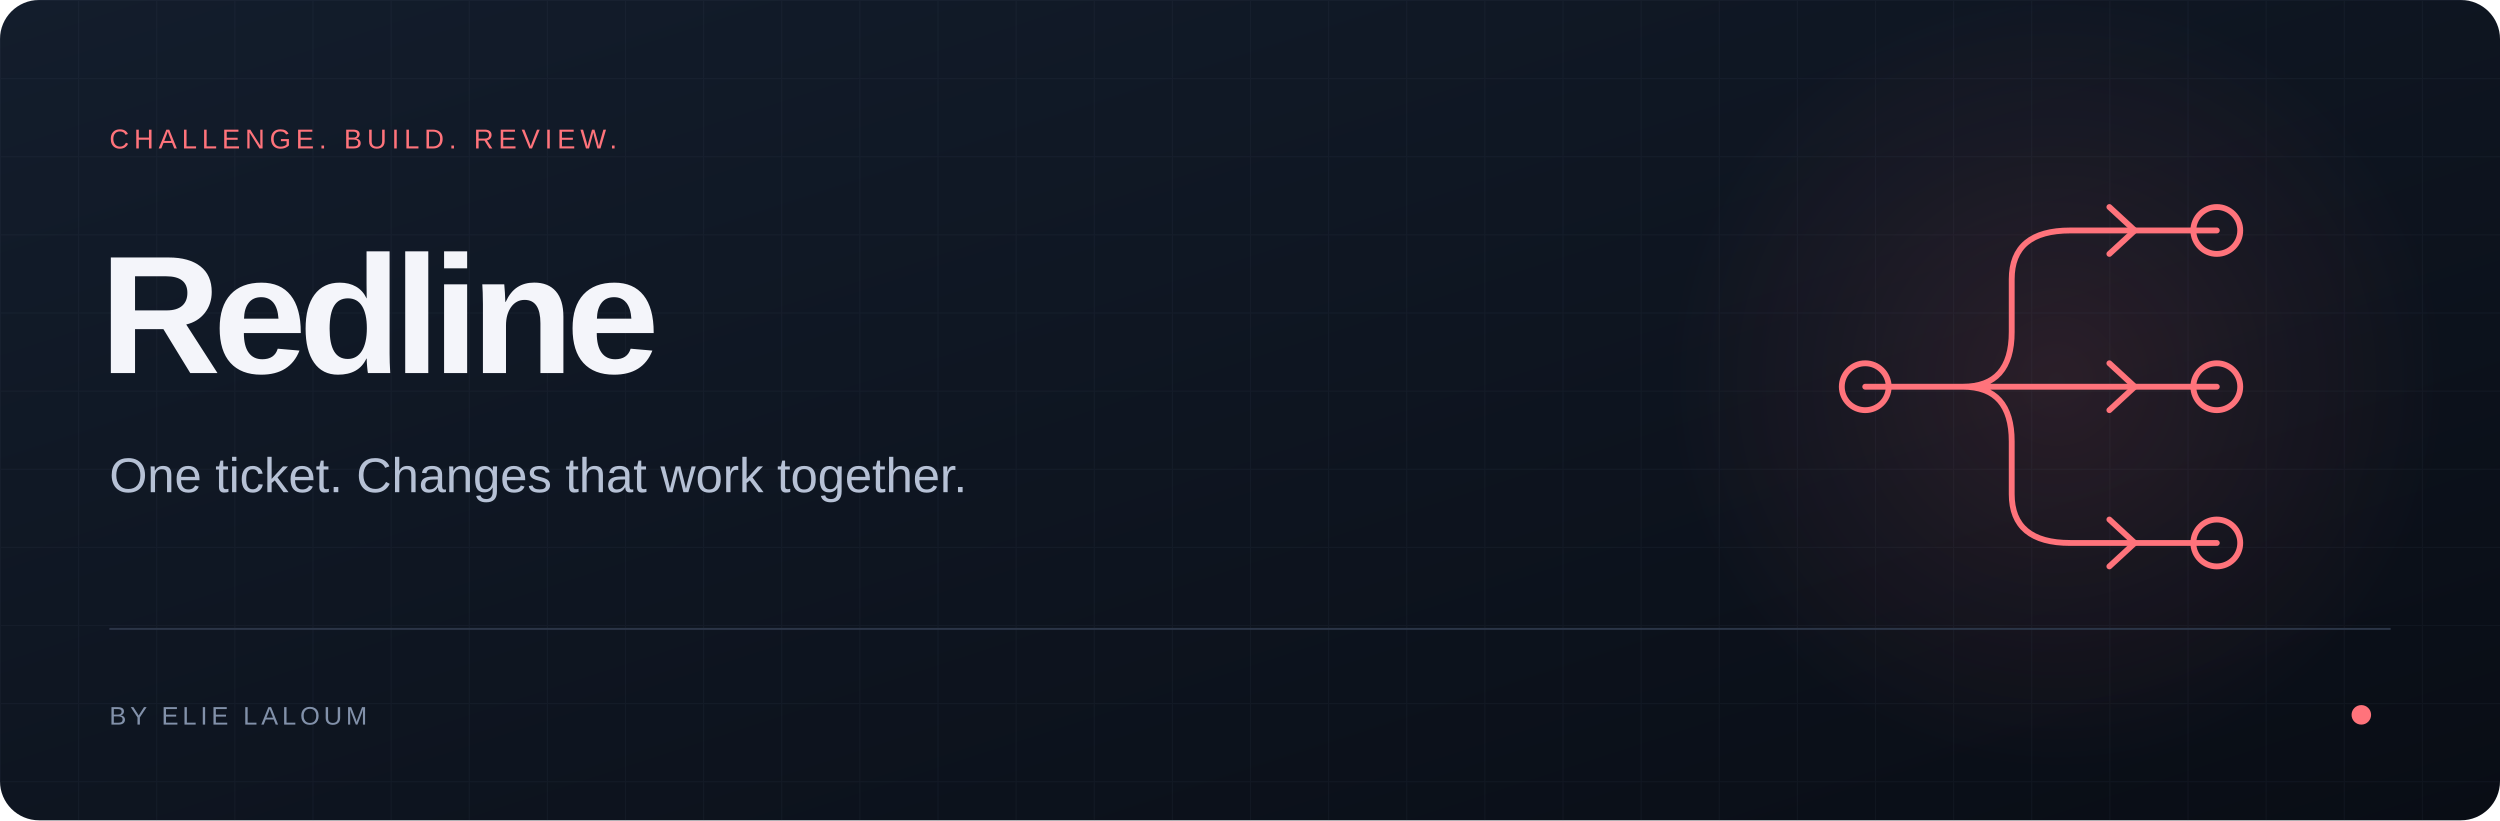
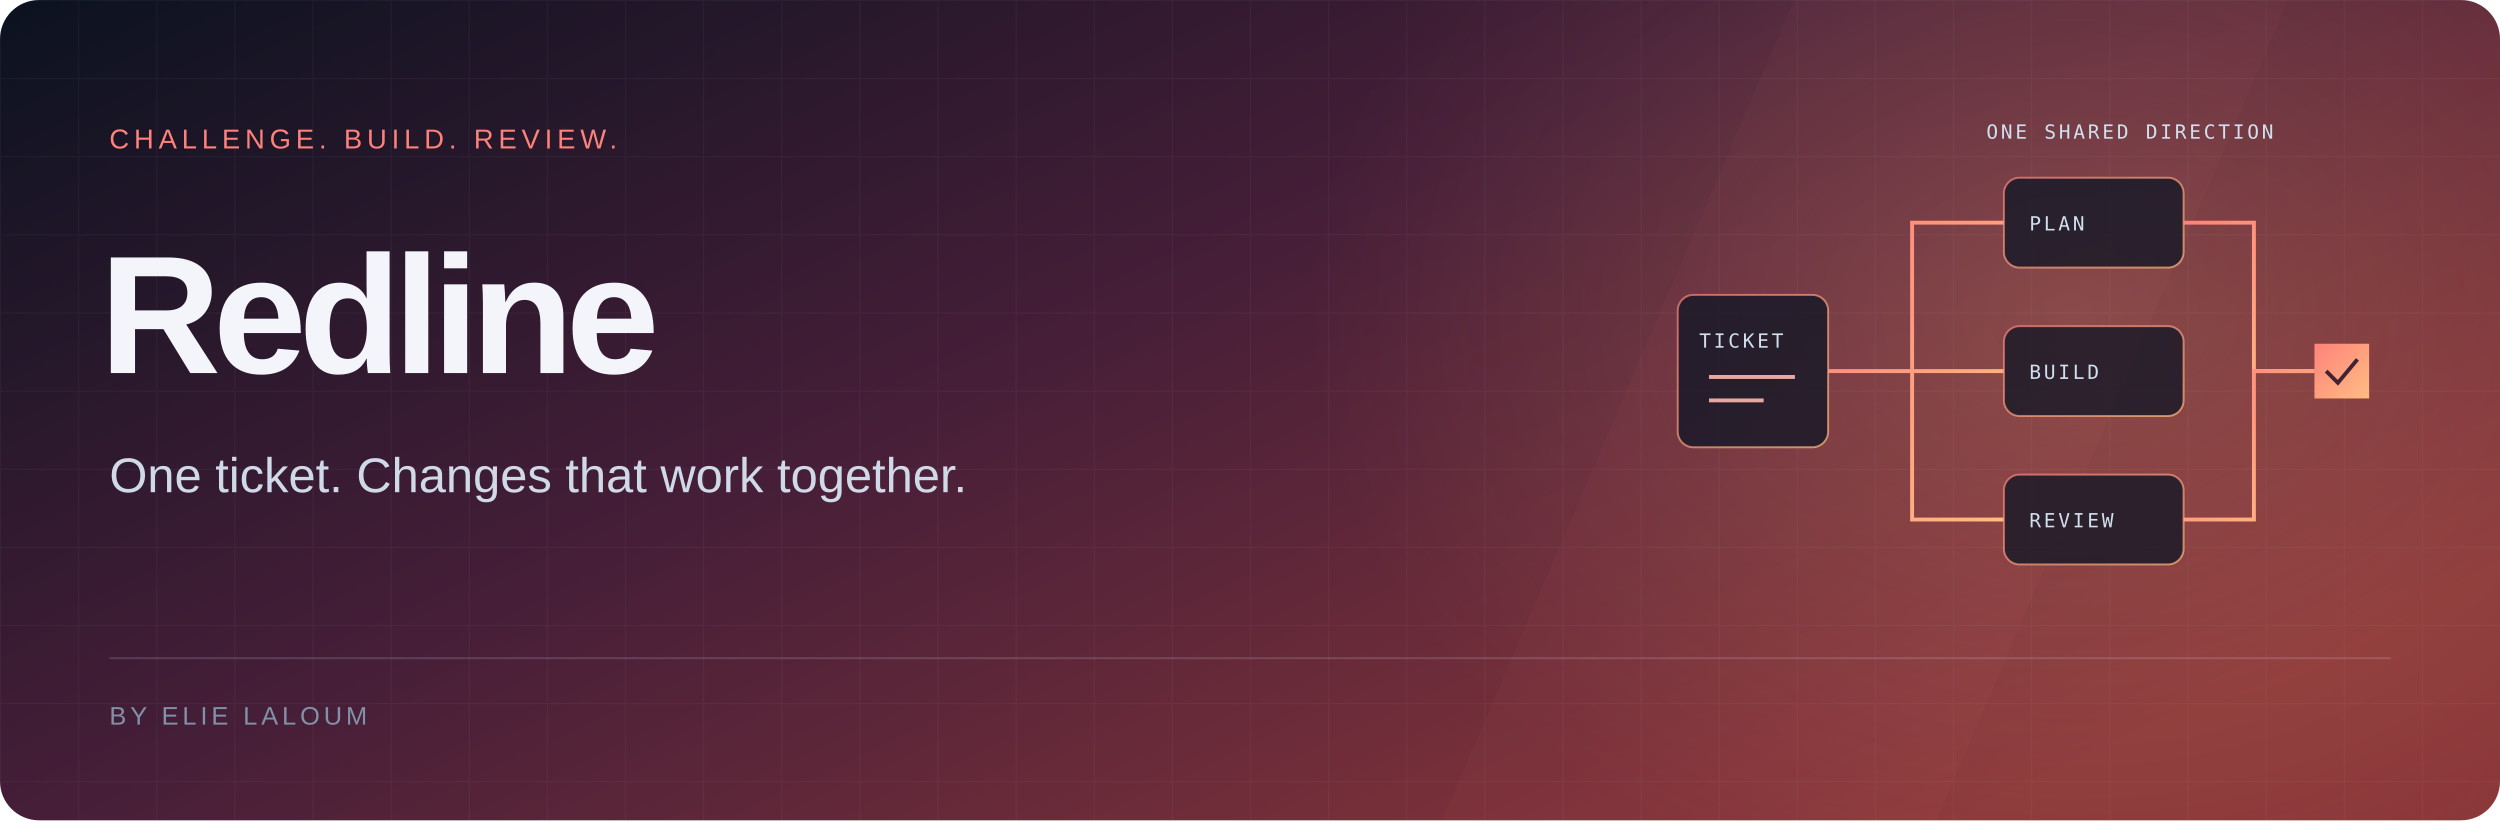
<svg xmlns="http://www.w3.org/2000/svg" width="1280" height="420" viewBox="0 0 1280 420">
  <defs>
-     <linearGradient id="bg" x2="1" y2="1">
-       <stop stop-color="#131d2c" />
-       <stop offset="1" stop-color="#090d15" />
+     <linearGradient id="bg" x1="0" y1="0" x2="1" y2=".7">
+       <stop stop-color="#0b1220" />
+       <stop offset=".48" stop-color="#461e38" />
+       <stop offset="1" stop-color="#8b373a" />
    </linearGradient>
-     <radialGradient id="glow">
-       <stop stop-color="#ff737b" stop-opacity=".12" />
-       <stop offset="1" stop-color="#ff737b" stop-opacity="0" />
+     <linearGradient id="ink" x1="0" y1="0" x2="1" y2="1">
+       <stop stop-color="#ff827a" />
+       <stop offset="1" stop-color="#ffbd83" />
+     </linearGradient>
+     <radialGradient id="halo">
+       <stop stop-color="#ffbd83" stop-opacity=".2" />
+       <stop offset="1" stop-color="#ffbd83" stop-opacity="0" />
    </radialGradient>
    <pattern id="grid" width="40" height="40" patternUnits="userSpaceOnUse">
-       <path d="M40 0H0V40" fill="none" stroke="#637591" stroke-opacity=".075" />
+       <path d="M40 0H0V40" fill="none" stroke="#d3def5" stroke-opacity=".045" />
    </pattern>
+     <clipPath id="edge">
+       <rect width="1280" height="420" rx="20" />
+     </clipPath>
  </defs>
-   <rect width="1280" height="420" rx="20" fill="url(#bg)" />
-   <rect width="1280" height="420" rx="20" fill="url(#grid)" />
-   <circle cx="1053" cy="195" r="200" fill="url(#glow)" />
-   <text x="56" y="76" fill="#ff737b" font-family="Arial,sans-serif" font-size="14" letter-spacing="2.5">CHALLENGE. BUILD. REVIEW.</text>
-   <text x="51" y="191" fill="#f4f5fa" font-family="Arial,sans-serif" font-size="86" font-weight="700" letter-spacing="-4">Redline</text>
-   <text x="56" y="252" fill="#b6c1d5" font-family="Arial,sans-serif" font-size="25">One ticket. Changes that work together.</text>
-   <g transform="translate(1050 198)" color="#ff737b" stroke="#ff737b" stroke-width="3" stroke-linecap="round" stroke-linejoin="round" fill="none">
-     <path d="M-95 0H-45Q-20 0-20-28V-55Q-20-80 10-80H85M-95 0H85M-95 0H-45Q-20 0-20 28V55Q-20 80 10 80H85" />
-     <circle cx="-95" cy="0" r="12" />
-     <circle cx="85" cy="-80" r="12" />
-     <circle cx="85" cy="0" r="12" />
-     <circle cx="85" cy="80" r="12" />
-     <path d="m30-92 13 12-13 12m0 56 13 12-13 12m0 56 13 12-13 12" />
+   <g clip-path="url(#edge)">
+     <rect width="1280" height="420" fill="url(#bg)" />
+     <ellipse cx="1060" cy="160" rx="390" ry="310" fill="url(#halo)" />
+     <path d="M940-50 717 470H970L1193-50Z" fill="#ff827a" opacity=".035" />
+     <rect width="1280" height="420" fill="url(#grid)" />
+     <text x="56" y="76" fill="#ff827a" font-family="Arial,sans-serif" font-size="14" letter-spacing="2.5">CHALLENGE. BUILD. REVIEW.</text>
+     <text x="51" y="191" fill="#f4f5fa" font-family="Arial,sans-serif" font-size="86" font-weight="700" letter-spacing="-4">Redline</text>
+     <text x="56" y="252" fill="#d0d9e8" font-family="Arial,sans-serif" font-size="25">One ticket. Changes that work together.</text>
+     <g transform="translate(1035 190)">
+       <rect x="-176" y="-39" width="77" height="78" rx="8" fill="#0c1525" fill-opacity=".75" stroke="url(#ink)" stroke-opacity=".7" />
+       <text x="-165" y="-12" fill="#d1e0ef" font-family="monospace" font-size="10" letter-spacing="1.4">TICKET</text>
+       <path d="M-160 3h44M-160 15h28" fill="none" stroke="#eaa6a1" stroke-width="2" />
+       <path d="M-99 0H-56V-76H-9M-56 0H-9M-56 0V76H-9" fill="none" stroke="url(#ink)" stroke-width="2" />
+       <rect x="-9" y="-99" width="92" height="46" rx="8" fill="#0c1525" fill-opacity=".75" stroke="url(#ink)" stroke-opacity=".7" />
+       <text x="4" y="-72" fill="#d1e0ef" font-family="monospace" font-size="10" letter-spacing="1.4">PLAN</text>
+       <path d="M83 -76H119V0H150" fill="none" stroke="url(#ink)" stroke-width="2" />
+       <rect x="-9" y="-23" width="92" height="46" rx="8" fill="#0c1525" fill-opacity=".75" stroke="url(#ink)" stroke-opacity=".7" />
+       <text x="4" y="4" fill="#d1e0ef" font-family="monospace" font-size="10" letter-spacing="1.4">BUILD</text>
+       <path d="M83 0H119V0H150" fill="none" stroke="url(#ink)" stroke-width="2" />
+       <rect x="-9" y="53" width="92" height="46" rx="8" fill="#0c1525" fill-opacity=".75" stroke="url(#ink)" stroke-opacity=".7" />
+       <text x="4" y="80" fill="#d1e0ef" font-family="monospace" font-size="10" letter-spacing="1.4">REVIEW</text>
+       <path d="M83 76H119V0H150" fill="none" stroke="url(#ink)" stroke-width="2" />
+       <path d="M150-14h28v28h-28Z" fill="url(#ink)" />
+       <path d="M156 0l6 6 10-12" fill="none" stroke="#422332" stroke-width="2" />
+       <text x="-18" y="-119" fill="#d1e0ef" font-family="monospace" font-size="10" letter-spacing="1.4">ONE SHARED DIRECTION</text>
+     </g>
+     <path d="M56 337H1224" stroke="#d3def5" stroke-opacity=".17" />
+     <text x="56" y="371" fill="#8291aa" font-family="Arial,sans-serif" font-size="13" letter-spacing="2">BY ELIE LALOUM</text>
+     <path d="M1165 366H1224" stroke="url(#ink)" stroke-width="3" />
  </g>
-   <path d="M56 322H1224" stroke="#2b3547" />
-   <text x="56" y="371" fill="#8291aa" font-family="Arial,sans-serif" font-size="13" letter-spacing="2">BY ELIE LALOUM</text>
-   <circle cx="1209" cy="366" r="5" fill="#ff737b" />
</svg>
